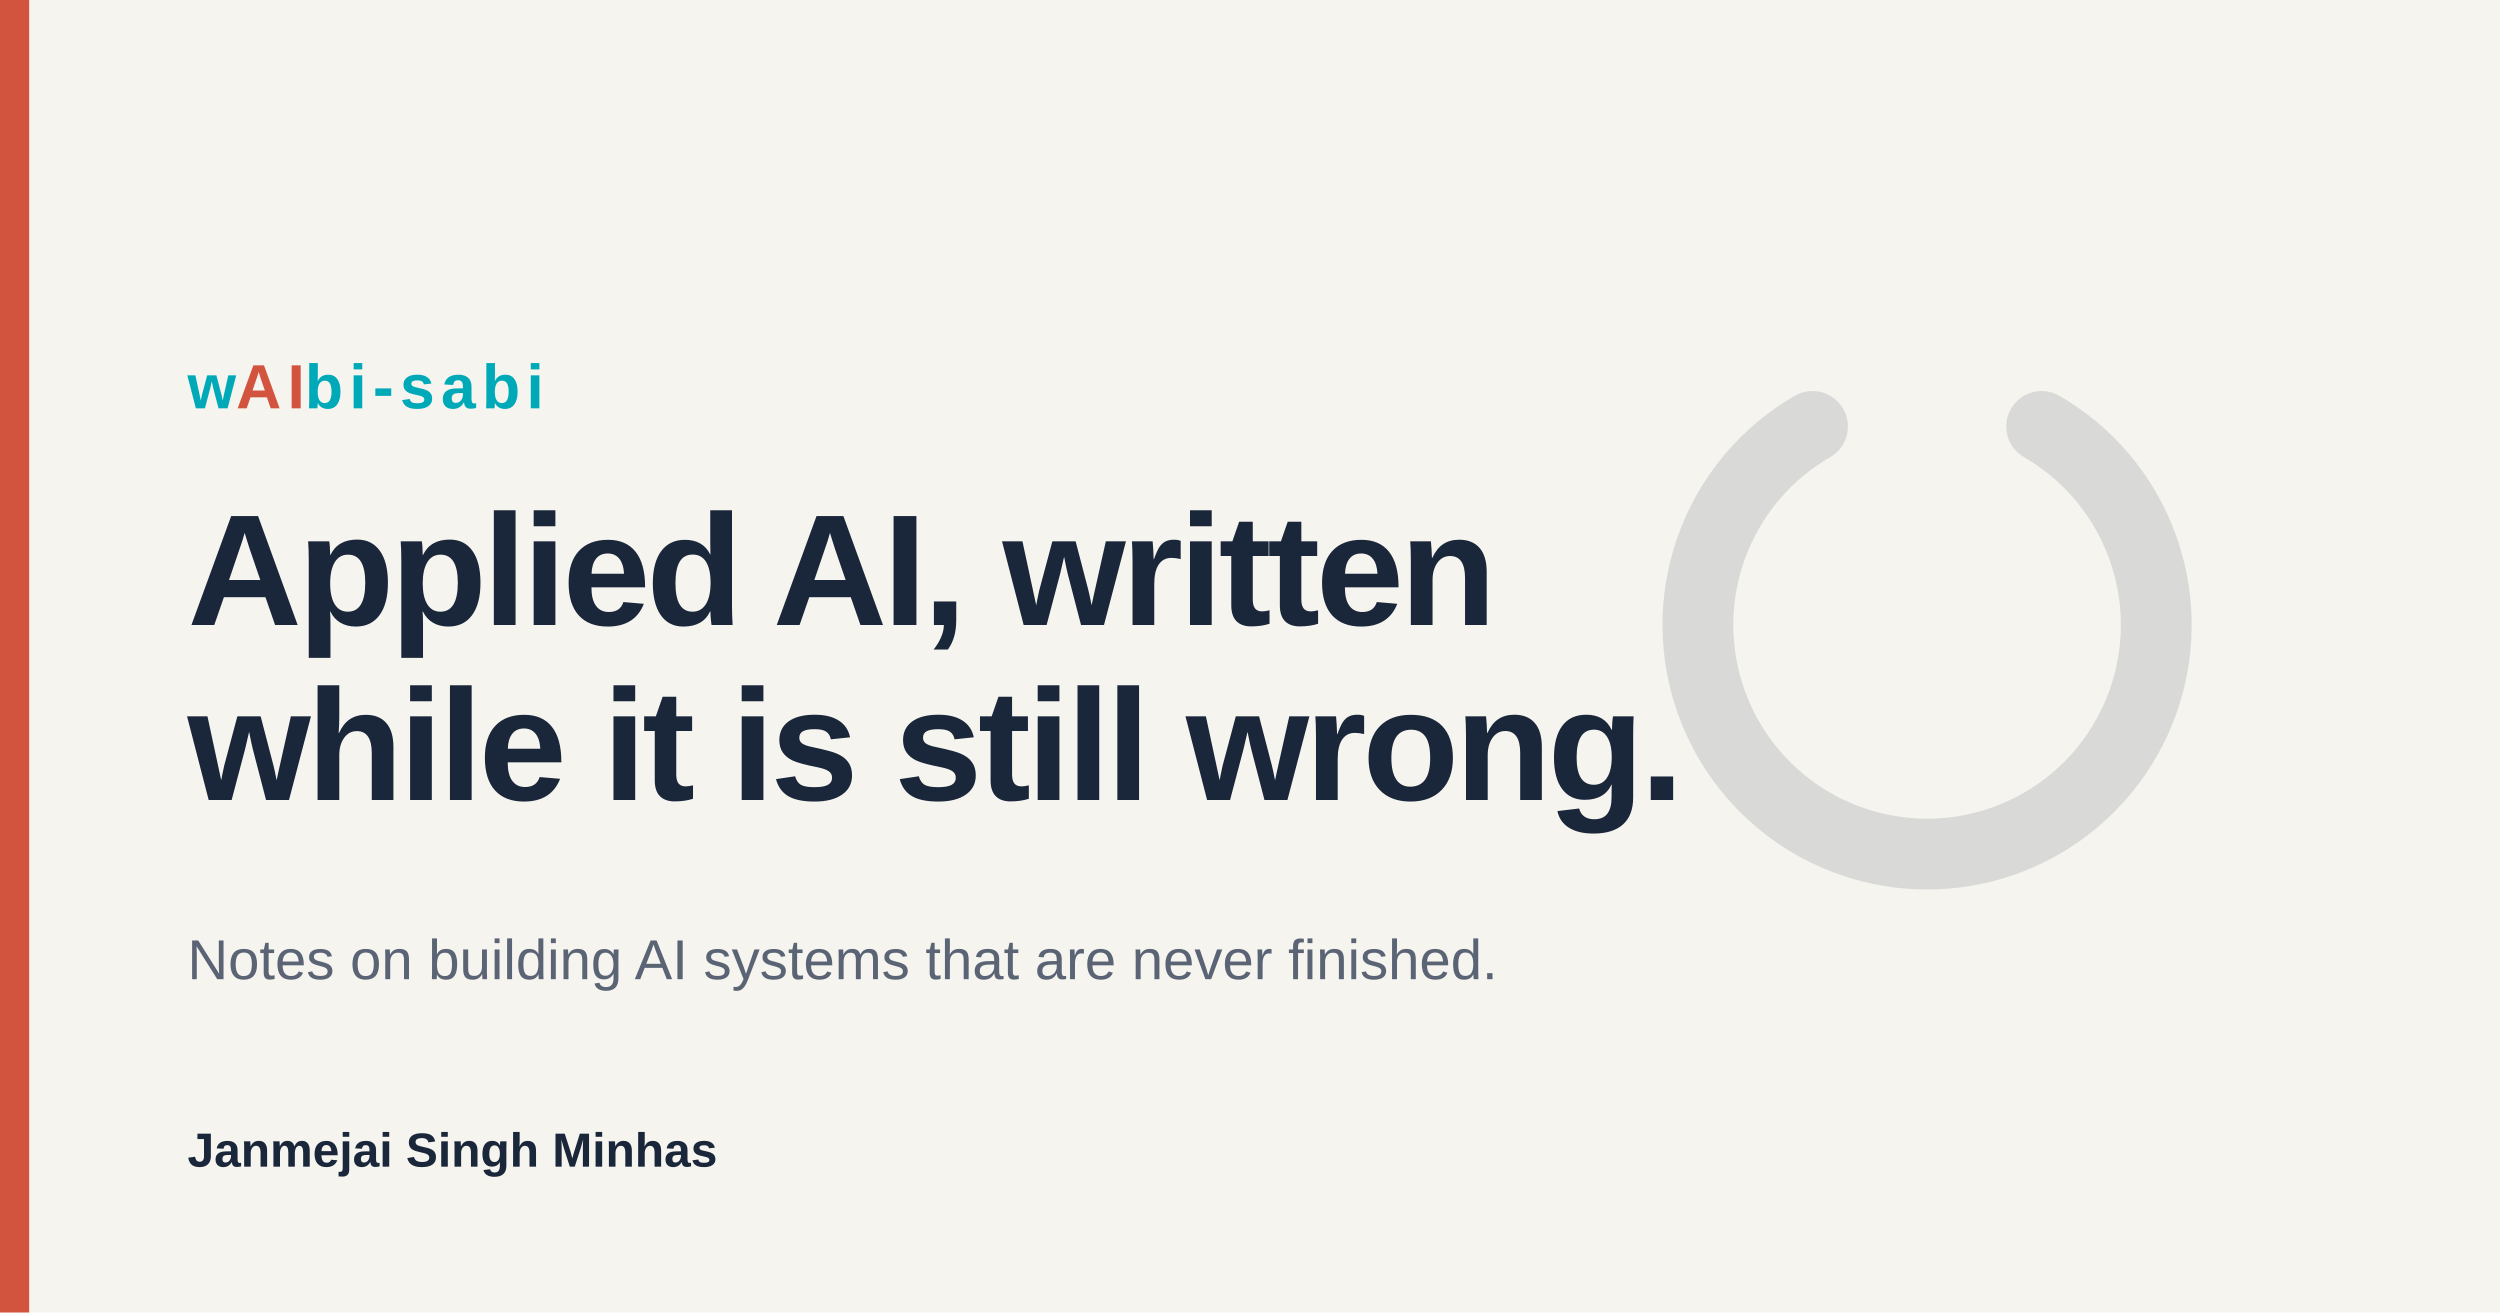
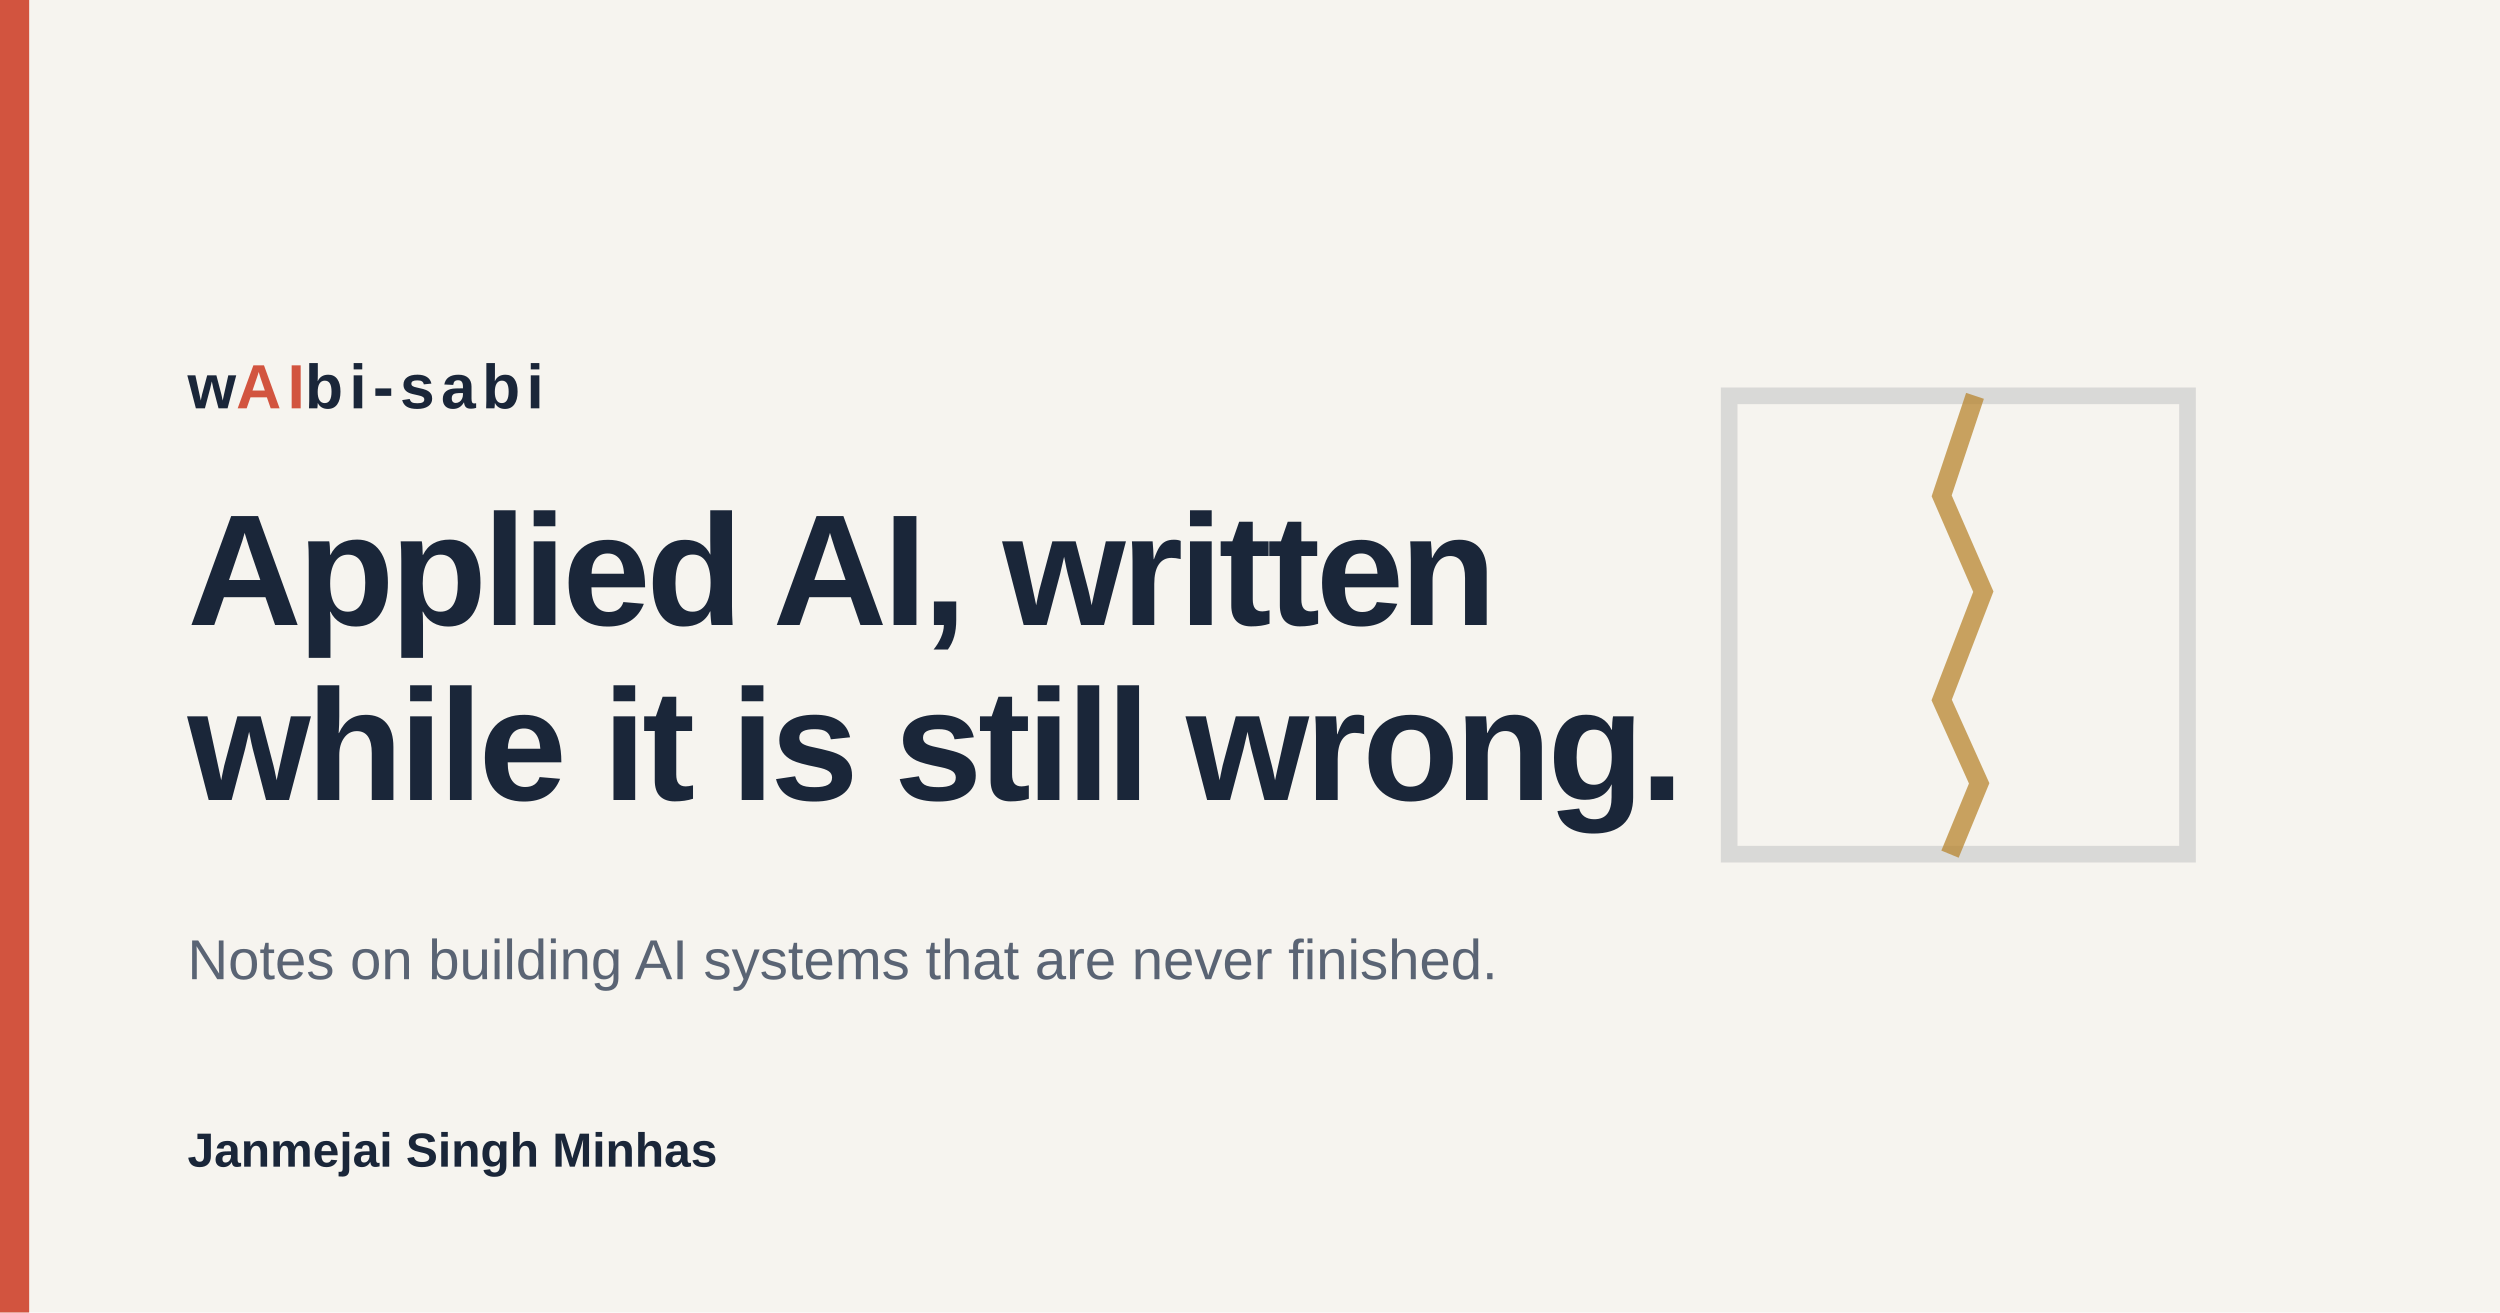
<svg xmlns="http://www.w3.org/2000/svg" viewBox="0 0 1200 630" width="1200" height="630">
  <rect width="1200" height="630" fill="#F6F4EF" />
  <rect x="0" y="0" width="14" height="630" fill="#D2543F" />
-   <g opacity="0.13" transform="translate(925 300) scale(10)">
-     <path d="M21.5 6.47 A11 11 0 1 1 10.5 6.47" transform="translate(-16 -16)" fill="none" stroke="#1A2639" stroke-width="3.4" stroke-linecap="round" />
+   <g transform="translate(940 300)">
+     <rect x="-110" y="-110" width="220" height="220" fill="none" stroke="#1A2639" stroke-width="8" opacity="0.13" />
+     <polyline points="8,-110 -8,-62 12,-16 -8,36 10,76 -4,110" fill="none" stroke="#B8862F" stroke-width="9" opacity="0.75" />
  </g>
  <g font-family="Segoe UI, Helvetica Neue, Arial, sans-serif" fill="#1A2639">
-     <text x="90" y="196" font-size="30" font-weight="700" letter-spacing="3" fill="#00A9B8">w<tspan fill="#D2543F">AI</tspan>bi-sabi</text>
+     <text x="90" y="196" font-size="30" font-weight="700" letter-spacing="3">w<tspan fill="#D2543F">AI</tspan>bi-sabi</text>
    <text x="90" y="300" font-size="76" font-weight="800" letter-spacing="-2">Applied AI, written</text>
    <text x="90" y="384" font-size="76" font-weight="800" letter-spacing="-2">while it is still wrong.</text>
    <text x="90" y="470" font-size="27" font-weight="400" fill="#5A6474">Notes on building AI systems that are never finished.</text>
    <text x="90" y="560" font-size="23" font-weight="600" fill="#1A2639">Janmejai Singh Minhas</text>
  </g>
</svg>
